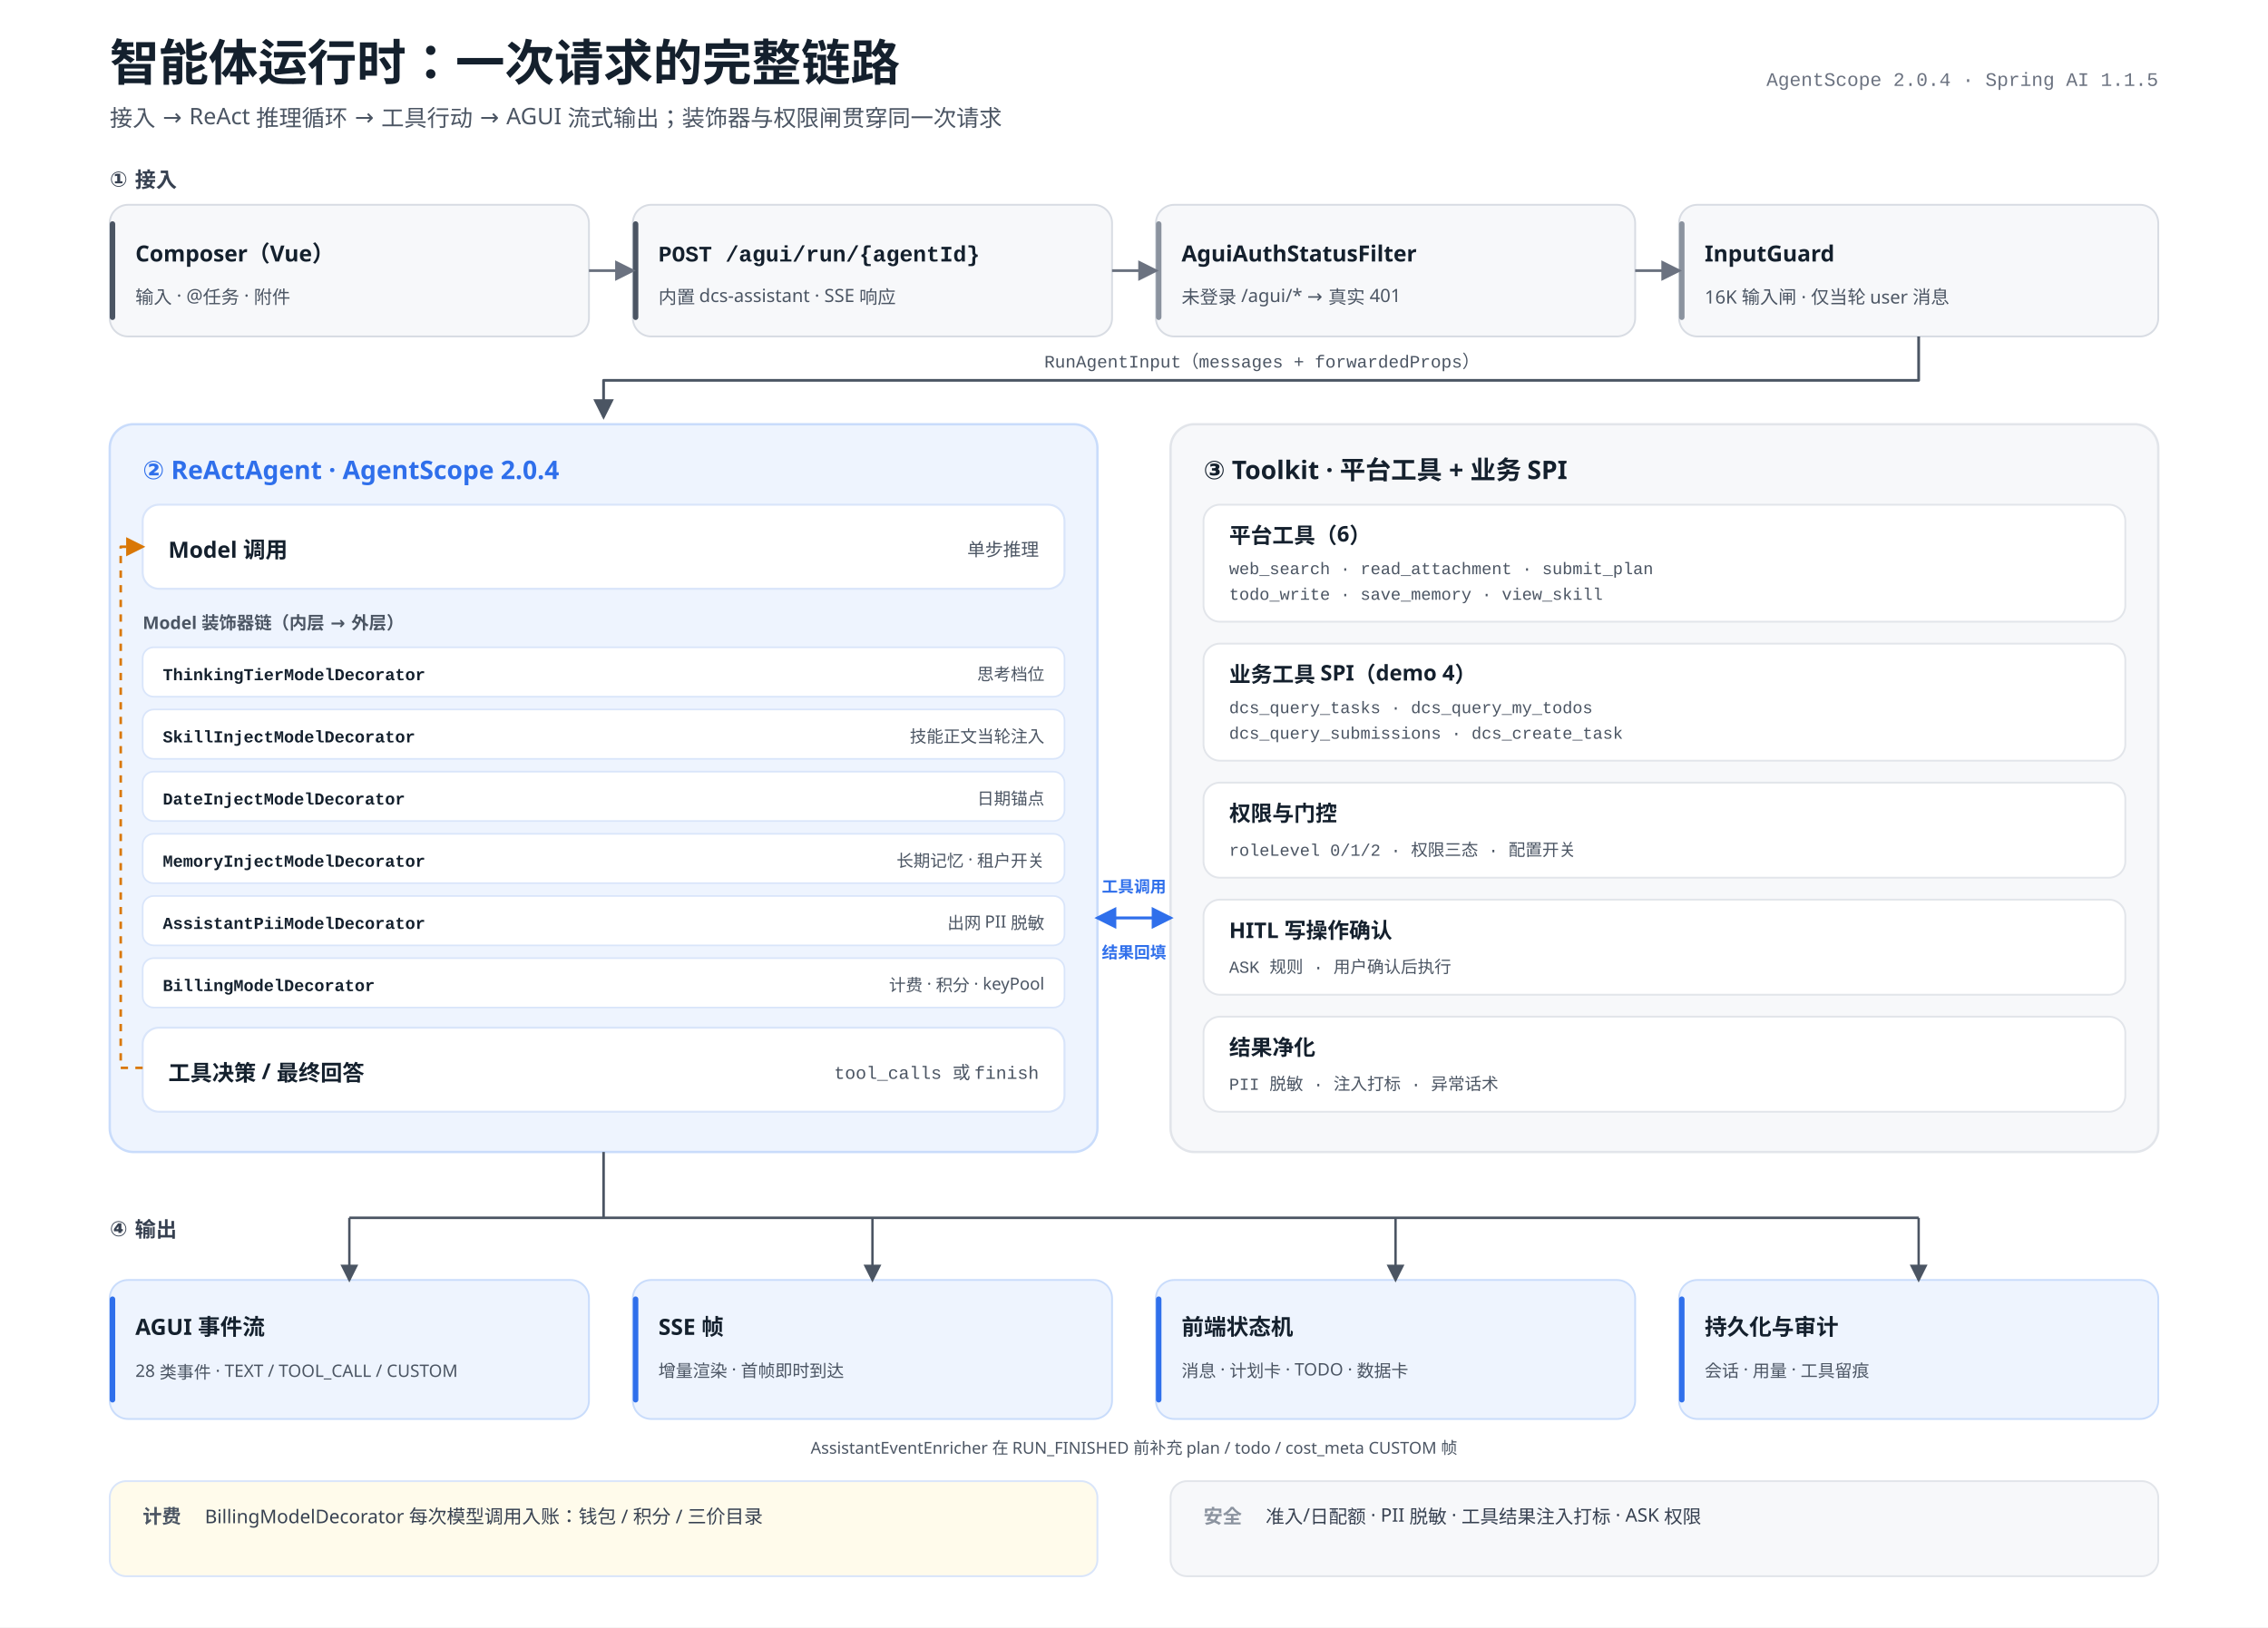
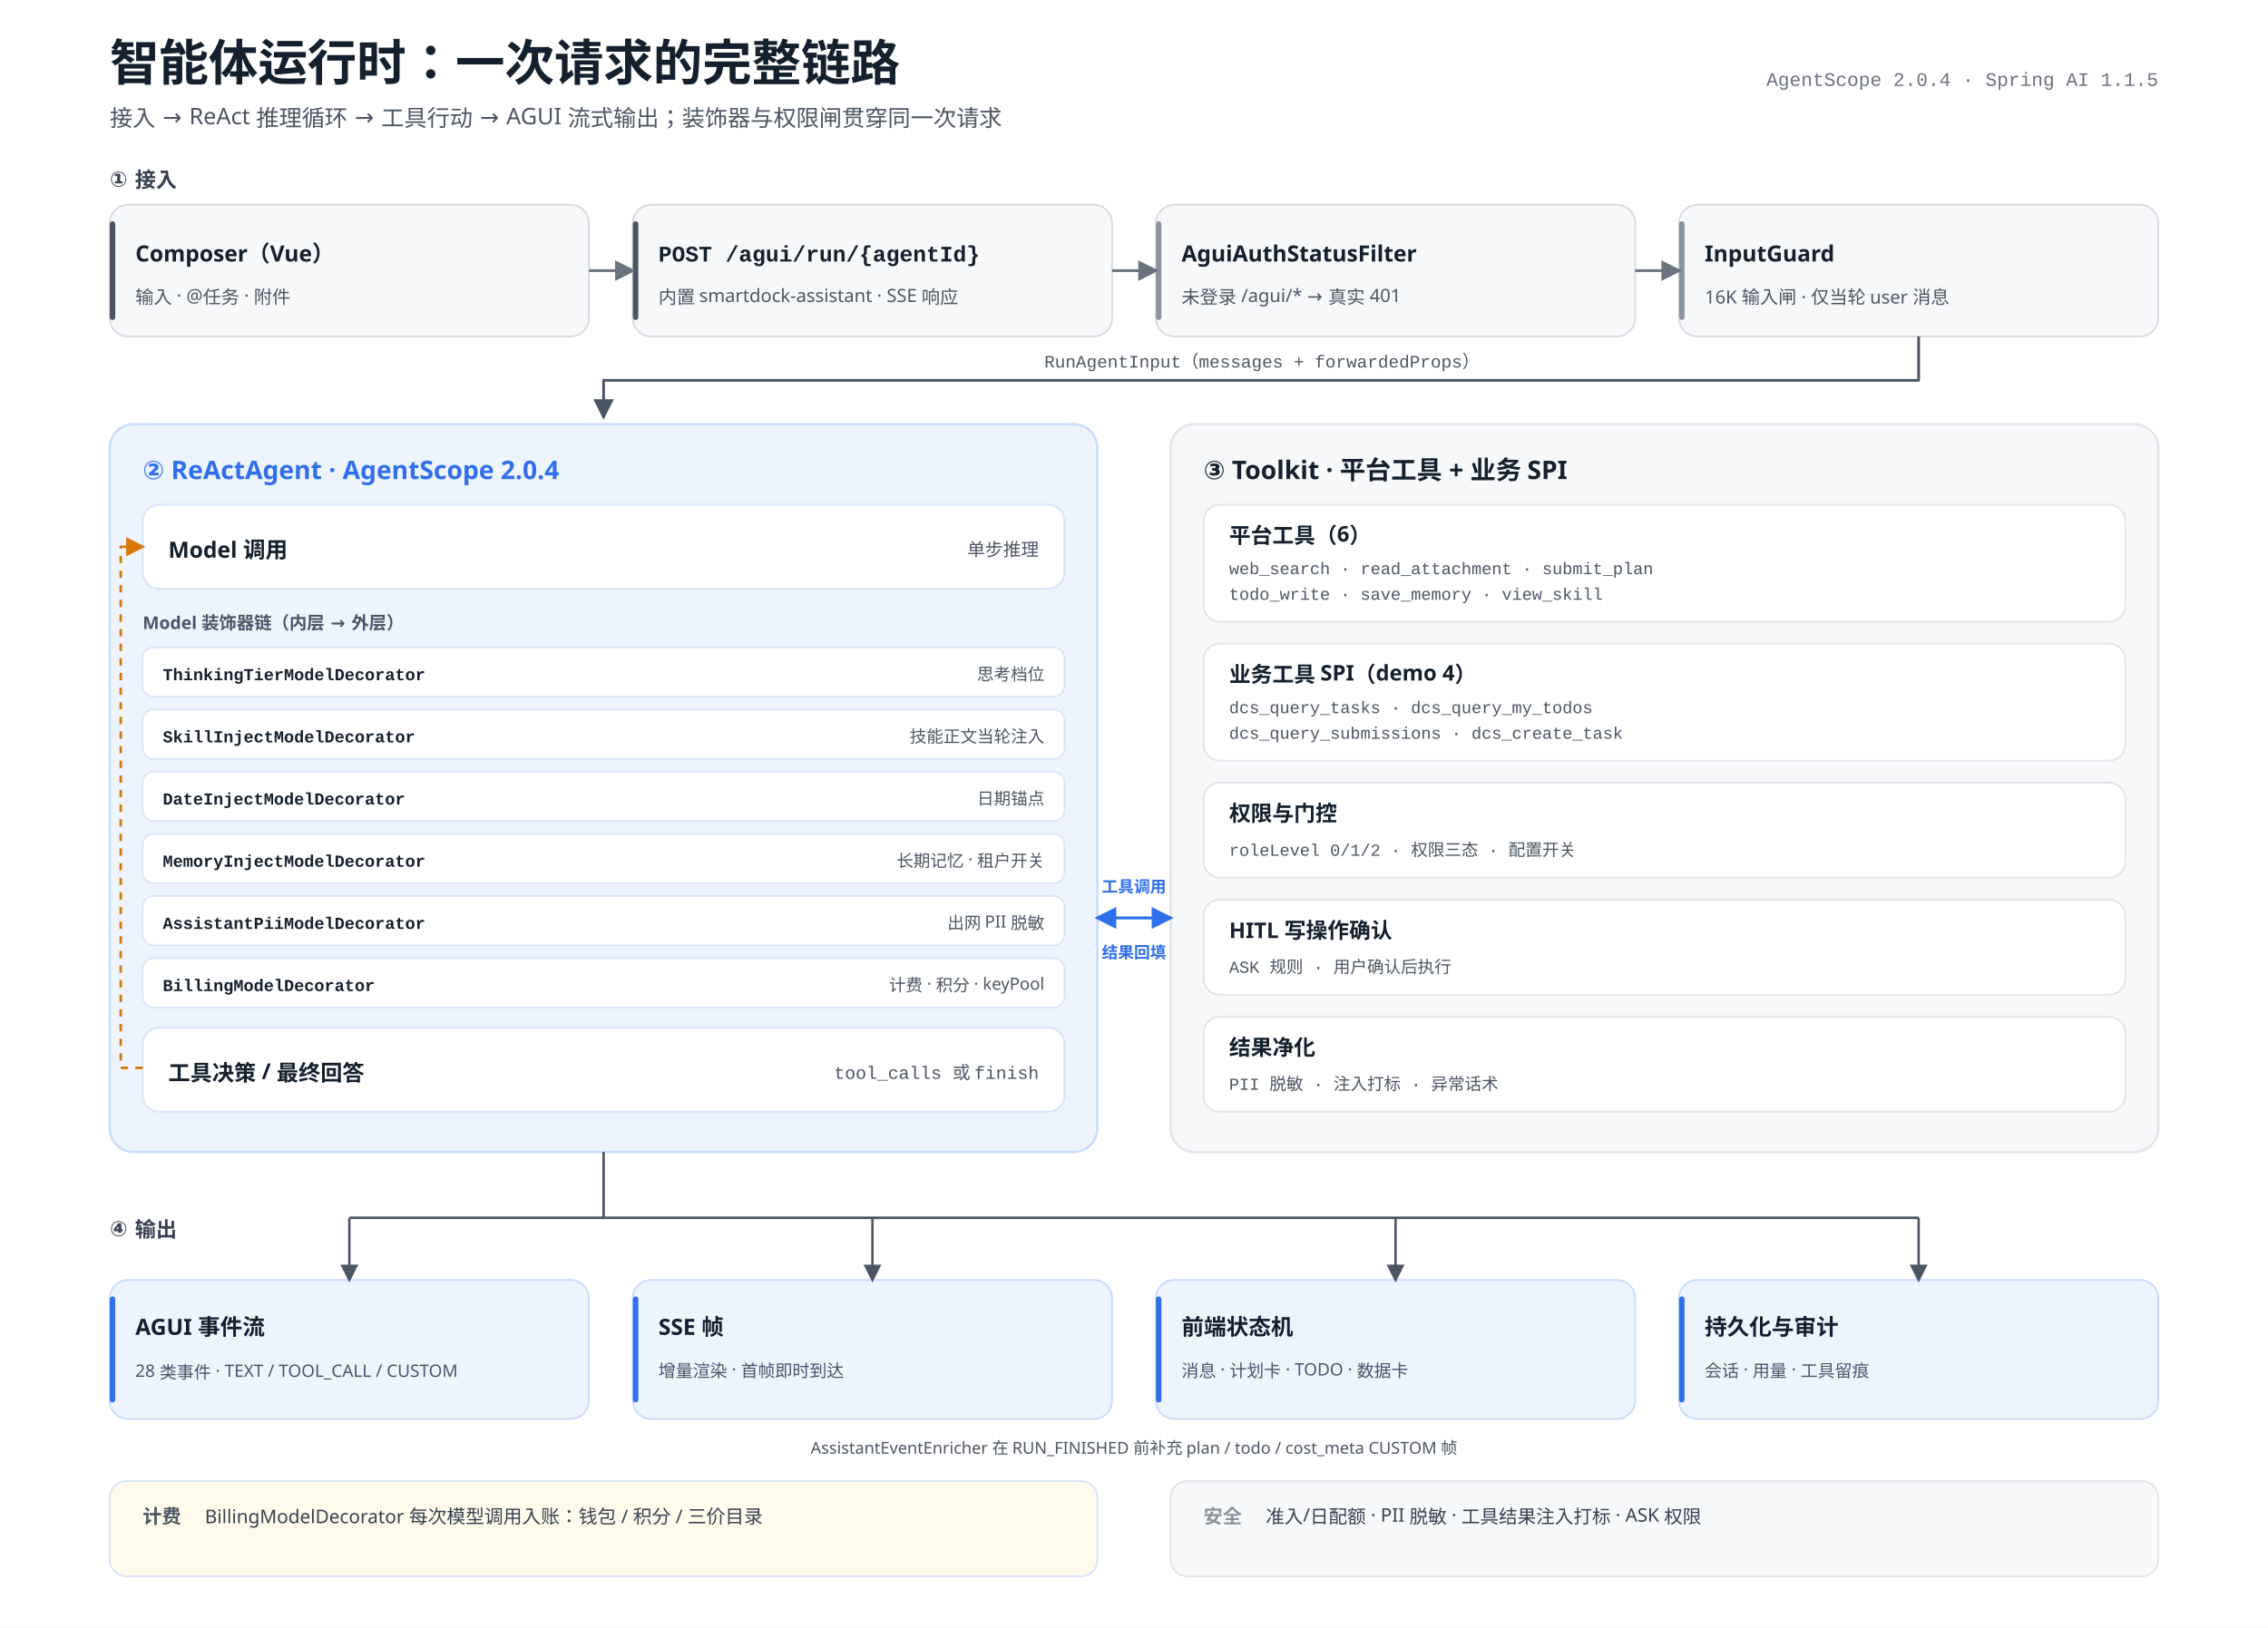
<svg xmlns="http://www.w3.org/2000/svg" width="1240" height="890" viewBox="0 0 1240 890" role="img" aria-label="智能体请求链路">
  <defs>
    <marker id="ar-94a3b8" viewBox="0 0 10 10" refX="8.6" refY="5" markerWidth="7.5" markerHeight="7.5" orient="auto-start-reverse">
      <path d="M 0 0 L 10 5 L 0 10 z" fill="#6b7280" />
    </marker>
    <marker id="ar-64748b" viewBox="0 0 10 10" refX="8.6" refY="5" markerWidth="7.5" markerHeight="7.5" orient="auto-start-reverse">
      <path d="M 0 0 L 10 5 L 0 10 z" fill="#4b5563" />
    </marker>
    <marker id="ar-475569" viewBox="0 0 10 10" refX="8.6" refY="5" markerWidth="7.5" markerHeight="7.5" orient="auto-start-reverse">
      <path d="M 0 0 L 10 5 L 0 10 z" fill="#374151" />
    </marker>
    <marker id="ar-0f766e" viewBox="0 0 10 10" refX="8.6" refY="5" markerWidth="7.5" markerHeight="7.5" orient="auto-start-reverse">
      <path d="M 0 0 L 10 5 L 0 10 z" fill="#0f766e" />
    </marker>
    <marker id="ar-0d9488" viewBox="0 0 10 10" refX="8.6" refY="5" markerWidth="7.5" markerHeight="7.5" orient="auto-start-reverse">
      <path d="M 0 0 L 10 5 L 0 10 z" fill="#0d9488" />
    </marker>
    <marker id="ar-d97706" viewBox="0 0 10 10" refX="8.6" refY="5" markerWidth="7.5" markerHeight="7.5" orient="auto-start-reverse">
      <path d="M 0 0 L 10 5 L 0 10 z" fill="#d97706" />
    </marker>
    <marker id="ar-b45309" viewBox="0 0 10 10" refX="8.6" refY="5" markerWidth="7.5" markerHeight="7.5" orient="auto-start-reverse">
      <path d="M 0 0 L 10 5 L 0 10 z" fill="#b45309" />
    </marker>
    <marker id="ar-1d4ed8" viewBox="0 0 10 10" refX="8.6" refY="5" markerWidth="7.5" markerHeight="7.5" orient="auto-start-reverse">
      <path d="M 0 0 L 10 5 L 0 10 z" fill="#2f6feb" />
    </marker>
    <marker id="ar-2563eb" viewBox="0 0 10 10" refX="8.6" refY="5" markerWidth="7.5" markerHeight="7.5" orient="auto-start-reverse">
      <path d="M 0 0 L 10 5 L 0 10 z" fill="#2f6feb" />
    </marker>
    <marker id="ar-6d28d9" viewBox="0 0 10 10" refX="8.6" refY="5" markerWidth="7.5" markerHeight="7.5" orient="auto-start-reverse">
      <path d="M 0 0 L 10 5 L 0 10 z" fill="#8b939f" />
    </marker>
    <marker id="ar-15803d" viewBox="0 0 10 10" refX="8.6" refY="5" markerWidth="7.5" markerHeight="7.5" orient="auto-start-reverse">
      <path d="M 0 0 L 10 5 L 0 10 z" fill="#8b939f" />
    </marker>
    <marker id="ar-cbd5e1" viewBox="0 0 10 10" refX="8.6" refY="5" markerWidth="7.5" markerHeight="7.5" orient="auto-start-reverse">
      <path d="M 0 0 L 10 5 L 0 10 z" fill="#d8dce3" />
    </marker>
    <marker id="ar-b91c1c" viewBox="0 0 10 10" refX="8.6" refY="5" markerWidth="7.5" markerHeight="7.5" orient="auto-start-reverse">
      <path d="M 0 0 L 10 5 L 0 10 z" fill="#b91c1c" />
    </marker>
    <pattern id="dots" width="24" height="24" patternUnits="userSpaceOnUse">
      <circle cx="1.2" cy="1.2" r="0.95" fill="#d8dce3" opacity="0.5" />
    </pattern>
    <filter id="soft" x="-12%" y="-12%" width="130%" height="135%">
      <feDropShadow dx="0" dy="2.5" stdDeviation="3.2" flood-color="#14202d" flood-opacity="0.09" />
    </filter>
  </defs>
  <rect x="0" y="0" width="1240" height="890" rx="0" fill="#ffffff" stroke="none" stroke-width="1.2" />
  <text x="60" y="44" font-family="'Noto Sans SC','Source Han Sans SC','PingFang SC','Microsoft YaHei','Hiragino Sans GB',sans-serif" font-size="27" fill="#14202d" font-weight="700" text-anchor="start">智能体运行时：一次请求的完整链路</text>
  <text x="60" y="69" font-family="'Noto Sans SC','Source Han Sans SC','PingFang SC','Microsoft YaHei','Hiragino Sans GB',sans-serif" font-size="12.5" fill="#4b5563" font-weight="400" text-anchor="start">接入 → ReAct 推理循环 → 工具行动 → AGUI 流式输出；装饰器与权限闸贯穿同一次请求</text>
  <text x="1180" y="47" font-family="'JetBrains Mono','SFMono-Regular',Consolas,'Liberation Mono','Courier New',monospace" font-size="10.5" fill="#6b7280" font-weight="400" text-anchor="end">AgentScope 2.0.4 · Spring AI 1.1.5</text>
  <text x="60" y="102" font-family="'Noto Sans SC','Source Han Sans SC','PingFang SC','Microsoft YaHei','Hiragino Sans GB',sans-serif" font-size="11.5" fill="#374151" font-weight="700" text-anchor="start">① 接入</text>
  <rect x="60" y="112" width="262" height="72" rx="10" fill="#f7f8fa" stroke="#d8dce3" stroke-width="1.0" />
  <rect x="60" y="121" width="3" height="54" rx="1.5" fill="#4b5563" stroke="none" stroke-width="1.2" />
  <text x="74" y="143" font-family="'Noto Sans SC','Source Han Sans SC','PingFang SC','Microsoft YaHei','Hiragino Sans GB',sans-serif" font-size="12.2" fill="#14202d" font-weight="600" text-anchor="start">Composer（Vue）</text>
  <text x="74" y="166" font-family="'Noto Sans SC','Source Han Sans SC','PingFang SC','Microsoft YaHei','Hiragino Sans GB',sans-serif" font-size="10.0" fill="#4b5563" font-weight="400" text-anchor="start">输入 · @任务 · 附件</text>
  <rect x="346" y="112" width="262" height="72" rx="10" fill="#f7f8fa" stroke="#d8dce3" stroke-width="1.0" />
  <rect x="346" y="121" width="3" height="54" rx="1.5" fill="#4b5563" stroke="none" stroke-width="1.2" />
  <text x="360" y="143" font-family="'JetBrains Mono','SFMono-Regular',Consolas,'Liberation Mono','Courier New',monospace" font-size="12.2" fill="#14202d" font-weight="600" text-anchor="start">POST /agui/run/{agentId}</text>
-   <text x="360" y="166" font-family="'Noto Sans SC','Source Han Sans SC','PingFang SC','Microsoft YaHei','Hiragino Sans GB',sans-serif" font-size="10.0" fill="#4b5563" font-weight="400" text-anchor="start">内置 dcs-assistant · SSE 响应</text>
+   <text x="360" y="166" font-family="'Noto Sans SC','Source Han Sans SC','PingFang SC','Microsoft YaHei','Hiragino Sans GB',sans-serif" font-size="10.0" fill="#4b5563" font-weight="400" text-anchor="start">内置 smartdock-assistant · SSE 响应</text>
  <rect x="632" y="112" width="262" height="72" rx="10" fill="#f7f8fa" stroke="#d8dce3" stroke-width="1.0" />
  <rect x="632" y="121" width="3" height="54" rx="1.5" fill="#8b939f" stroke="none" stroke-width="1.2" />
  <text x="646" y="143" font-family="'Noto Sans SC','Source Han Sans SC','PingFang SC','Microsoft YaHei','Hiragino Sans GB',sans-serif" font-size="12.2" fill="#14202d" font-weight="600" text-anchor="start">AguiAuthStatusFilter</text>
  <text x="646" y="166" font-family="'Noto Sans SC','Source Han Sans SC','PingFang SC','Microsoft YaHei','Hiragino Sans GB',sans-serif" font-size="10.0" fill="#4b5563" font-weight="400" text-anchor="start">未登录 /agui/* → 真实 401</text>
  <rect x="918" y="112" width="262" height="72" rx="10" fill="#f7f8fa" stroke="#d8dce3" stroke-width="1.0" />
  <rect x="918" y="121" width="3" height="54" rx="1.5" fill="#8b939f" stroke="none" stroke-width="1.2" />
  <text x="932" y="143" font-family="'Noto Sans SC','Source Han Sans SC','PingFang SC','Microsoft YaHei','Hiragino Sans GB',sans-serif" font-size="12.2" fill="#14202d" font-weight="600" text-anchor="start">InputGuard</text>
  <text x="932" y="166" font-family="'Noto Sans SC','Source Han Sans SC','PingFang SC','Microsoft YaHei','Hiragino Sans GB',sans-serif" font-size="10.0" fill="#4b5563" font-weight="400" text-anchor="start">16K 输入闸 · 仅当轮 user 消息</text>
  <line x1="322" y1="148" x2="346" y2="148" stroke="#6b7280" stroke-width="1.5" marker-end="url(#ar-94a3b8)" />
  <line x1="608" y1="148" x2="632" y2="148" stroke="#6b7280" stroke-width="1.5" marker-end="url(#ar-94a3b8)" />
  <line x1="894" y1="148" x2="918" y2="148" stroke="#6b7280" stroke-width="1.5" marker-end="url(#ar-94a3b8)" />
  <path d="M1049 184 L1049 208 L330 208 L330 228" fill="none" stroke="#4b5563" stroke-width="1.5" stroke-linejoin="round" marker-end="url(#ar-64748b)" />
  <text x="690" y="201" font-family="'JetBrains Mono','SFMono-Regular',Consolas,'Liberation Mono','Courier New',monospace" font-size="9.6" fill="#4b5563" font-weight="400" text-anchor="middle">RunAgentInput（messages + forwardedProps）</text>
  <rect x="60" y="232" width="540" height="398" rx="13" fill="#eef4fe" stroke="#c9dcfb" stroke-width="1.3" />
  <text x="78" y="262" font-family="'Noto Sans SC','Source Han Sans SC','PingFang SC','Microsoft YaHei','Hiragino Sans GB',sans-serif" font-size="14" fill="#2f6feb" font-weight="700" text-anchor="start">② ReActAgent · AgentScope 2.0.4</text>
  <rect x="78" y="276" width="504" height="46" rx="9" fill="#ffffff" stroke="#d9e5fa" stroke-width="1.1" />
  <text x="92" y="305" font-family="'Noto Sans SC','Source Han Sans SC','PingFang SC','Microsoft YaHei','Hiragino Sans GB',sans-serif" font-size="12.2" fill="#14202d" font-weight="600" text-anchor="start">Model 调用</text>
  <text x="568" y="304" font-family="'Noto Sans SC','Source Han Sans SC','PingFang SC','Microsoft YaHei','Hiragino Sans GB',sans-serif" font-size="9.8" fill="#4b5563" font-weight="400" text-anchor="end">单步推理</text>
  <text x="78" y="344" font-family="'Noto Sans SC','Source Han Sans SC','PingFang SC','Microsoft YaHei','Hiragino Sans GB',sans-serif" font-size="9.6" fill="#4b5563" font-weight="600" text-anchor="start">Model 装饰器链（内层 → 外层）</text>
  <rect x="78" y="354" width="504" height="27" rx="6" fill="#ffffff" stroke="#d9e5fa" stroke-width="0.9" />
  <text x="89" y="372" font-family="'JetBrains Mono','SFMono-Regular',Consolas,'Liberation Mono','Courier New',monospace" font-size="9.2" fill="#14202d" font-weight="600" text-anchor="start">ThinkingTierModelDecorator</text>
  <text x="571" y="372" font-family="'Noto Sans SC','Source Han Sans SC','PingFang SC','Microsoft YaHei','Hiragino Sans GB',sans-serif" font-size="9.2" fill="#4b5563" font-weight="400" text-anchor="end">思考档位</text>
  <rect x="78" y="388" width="504" height="27" rx="6" fill="#ffffff" stroke="#d9e5fa" stroke-width="0.9" />
  <text x="89" y="406" font-family="'JetBrains Mono','SFMono-Regular',Consolas,'Liberation Mono','Courier New',monospace" font-size="9.2" fill="#14202d" font-weight="600" text-anchor="start">SkillInjectModelDecorator</text>
  <text x="571" y="406" font-family="'Noto Sans SC','Source Han Sans SC','PingFang SC','Microsoft YaHei','Hiragino Sans GB',sans-serif" font-size="9.2" fill="#4b5563" font-weight="400" text-anchor="end">技能正文当轮注入</text>
  <rect x="78" y="422" width="504" height="27" rx="6" fill="#ffffff" stroke="#d9e5fa" stroke-width="0.9" />
  <text x="89" y="440" font-family="'JetBrains Mono','SFMono-Regular',Consolas,'Liberation Mono','Courier New',monospace" font-size="9.2" fill="#14202d" font-weight="600" text-anchor="start">DateInjectModelDecorator</text>
  <text x="571" y="440" font-family="'Noto Sans SC','Source Han Sans SC','PingFang SC','Microsoft YaHei','Hiragino Sans GB',sans-serif" font-size="9.2" fill="#4b5563" font-weight="400" text-anchor="end">日期锚点</text>
  <rect x="78" y="456" width="504" height="27" rx="6" fill="#ffffff" stroke="#d9e5fa" stroke-width="0.9" />
  <text x="89" y="474" font-family="'JetBrains Mono','SFMono-Regular',Consolas,'Liberation Mono','Courier New',monospace" font-size="9.2" fill="#14202d" font-weight="600" text-anchor="start">MemoryInjectModelDecorator</text>
  <text x="571" y="474" font-family="'Noto Sans SC','Source Han Sans SC','PingFang SC','Microsoft YaHei','Hiragino Sans GB',sans-serif" font-size="9.2" fill="#4b5563" font-weight="400" text-anchor="end">长期记忆 · 租户开关</text>
  <rect x="78" y="490" width="504" height="27" rx="6" fill="#ffffff" stroke="#d9e5fa" stroke-width="0.9" />
  <text x="89" y="508" font-family="'JetBrains Mono','SFMono-Regular',Consolas,'Liberation Mono','Courier New',monospace" font-size="9.2" fill="#14202d" font-weight="600" text-anchor="start">AssistantPiiModelDecorator</text>
  <text x="571" y="508" font-family="'Noto Sans SC','Source Han Sans SC','PingFang SC','Microsoft YaHei','Hiragino Sans GB',sans-serif" font-size="9.2" fill="#4b5563" font-weight="400" text-anchor="end">出网 PII 脱敏</text>
  <rect x="78" y="524" width="504" height="27" rx="6" fill="#ffffff" stroke="#d9e5fa" stroke-width="0.9" />
  <text x="89" y="542" font-family="'JetBrains Mono','SFMono-Regular',Consolas,'Liberation Mono','Courier New',monospace" font-size="9.2" fill="#14202d" font-weight="600" text-anchor="start">BillingModelDecorator</text>
  <text x="571" y="542" font-family="'Noto Sans SC','Source Han Sans SC','PingFang SC','Microsoft YaHei','Hiragino Sans GB',sans-serif" font-size="9.2" fill="#4b5563" font-weight="400" text-anchor="end">计费 · 积分 · keyPool</text>
  <rect x="78" y="562" width="504" height="46" rx="9" fill="#ffffff" stroke="#d9e5fa" stroke-width="1.1" />
  <text x="92" y="591" font-family="'Noto Sans SC','Source Han Sans SC','PingFang SC','Microsoft YaHei','Hiragino Sans GB',sans-serif" font-size="12.0" fill="#14202d" font-weight="600" text-anchor="start">工具决策 / 最终回答</text>
  <text x="568" y="590" font-family="'JetBrains Mono','SFMono-Regular',Consolas,'Liberation Mono','Courier New',monospace" font-size="9.8" fill="#4b5563" font-weight="400" text-anchor="end">tool_calls 或 finish</text>
  <path d="M78 584 L66 584 L66 299 L78 299" fill="none" stroke="#d97706" stroke-width="1.4" stroke-linejoin="round" stroke-dasharray="4 4" marker-end="url(#ar-d97706)" />
  <rect x="640" y="232" width="540" height="398" rx="13" fill="#f7f8fa" stroke="#e2e5ea" stroke-width="1.3" />
  <text x="658" y="262" font-family="'Noto Sans SC','Source Han Sans SC','PingFang SC','Microsoft YaHei','Hiragino Sans GB',sans-serif" font-size="14" fill="#14202d" font-weight="700" text-anchor="start">③ Toolkit · 平台工具 + 业务 SPI</text>
  <rect x="658" y="276" width="504" height="64" rx="9" fill="#ffffff" stroke="#e2e5ea" stroke-width="1.0" />
  <text x="672" y="297" font-family="'Noto Sans SC','Source Han Sans SC','PingFang SC','Microsoft YaHei','Hiragino Sans GB',sans-serif" font-size="11.8" fill="#14202d" font-weight="600" text-anchor="start">平台工具（6）</text>
  <text x="672" y="314" font-family="'JetBrains Mono','SFMono-Regular',Consolas,'Liberation Mono','Courier New',monospace" font-size="9.2" fill="#4b5563" font-weight="400" text-anchor="start">web_search · read_attachment · submit_plan</text>
  <text x="672" y="328" font-family="'JetBrains Mono','SFMono-Regular',Consolas,'Liberation Mono','Courier New',monospace" font-size="9.2" fill="#4b5563" font-weight="400" text-anchor="start">todo_write · save_memory · view_skill</text>
  <rect x="658" y="352" width="504" height="64" rx="9" fill="#ffffff" stroke="#e2e5ea" stroke-width="1.0" />
  <text x="672" y="373" font-family="'Noto Sans SC','Source Han Sans SC','PingFang SC','Microsoft YaHei','Hiragino Sans GB',sans-serif" font-size="11.8" fill="#14202d" font-weight="600" text-anchor="start">业务工具 SPI（demo 4）</text>
  <text x="672" y="390" font-family="'JetBrains Mono','SFMono-Regular',Consolas,'Liberation Mono','Courier New',monospace" font-size="9.2" fill="#4b5563" font-weight="400" text-anchor="start">dcs_query_tasks · dcs_query_my_todos</text>
  <text x="672" y="404" font-family="'JetBrains Mono','SFMono-Regular',Consolas,'Liberation Mono','Courier New',monospace" font-size="9.2" fill="#4b5563" font-weight="400" text-anchor="start">dcs_query_submissions · dcs_create_task</text>
  <rect x="658" y="428" width="504" height="52" rx="9" fill="#ffffff" stroke="#e2e5ea" stroke-width="1.0" />
  <text x="672" y="449" font-family="'Noto Sans SC','Source Han Sans SC','PingFang SC','Microsoft YaHei','Hiragino Sans GB',sans-serif" font-size="11.8" fill="#14202d" font-weight="600" text-anchor="start">权限与门控</text>
  <text x="672" y="468" font-family="'JetBrains Mono','SFMono-Regular',Consolas,'Liberation Mono','Courier New',monospace" font-size="9.2" fill="#4b5563" font-weight="400" text-anchor="start">roleLevel 0/1/2 · 权限三态 · 配置开关</text>
  <rect x="658" y="492" width="504" height="52" rx="9" fill="#ffffff" stroke="#e2e5ea" stroke-width="1.0" />
  <text x="672" y="513" font-family="'Noto Sans SC','Source Han Sans SC','PingFang SC','Microsoft YaHei','Hiragino Sans GB',sans-serif" font-size="11.8" fill="#14202d" font-weight="600" text-anchor="start">HITL 写操作确认</text>
  <text x="672" y="532" font-family="'JetBrains Mono','SFMono-Regular',Consolas,'Liberation Mono','Courier New',monospace" font-size="9.2" fill="#4b5563" font-weight="400" text-anchor="start">ASK 规则 · 用户确认后执行</text>
  <rect x="658" y="556" width="504" height="52" rx="9" fill="#ffffff" stroke="#e2e5ea" stroke-width="1.0" />
  <text x="672" y="577" font-family="'Noto Sans SC','Source Han Sans SC','PingFang SC','Microsoft YaHei','Hiragino Sans GB',sans-serif" font-size="11.8" fill="#14202d" font-weight="600" text-anchor="start">结果净化</text>
  <text x="672" y="596" font-family="'JetBrains Mono','SFMono-Regular',Consolas,'Liberation Mono','Courier New',monospace" font-size="9.2" fill="#4b5563" font-weight="400" text-anchor="start">PII 脱敏 · 注入打标 · 异常话术</text>
  <line x1="600" y1="502" x2="640" y2="502" stroke="#2f6feb" stroke-width="1.6" marker-end="url(#ar-2563eb)" marker-start="url(#ar-2563eb)" />
  <text x="620" y="488" font-family="'Noto Sans SC','Source Han Sans SC','PingFang SC','Microsoft YaHei','Hiragino Sans GB',sans-serif" font-size="8.8" fill="#2f6feb" font-weight="600" text-anchor="middle">工具调用</text>
  <text x="620" y="524" font-family="'Noto Sans SC','Source Han Sans SC','PingFang SC','Microsoft YaHei','Hiragino Sans GB',sans-serif" font-size="8.8" fill="#2f6feb" font-weight="600" text-anchor="middle">结果回填</text>
  <text x="60" y="676" font-family="'Noto Sans SC','Source Han Sans SC','PingFang SC','Microsoft YaHei','Hiragino Sans GB',sans-serif" font-size="11.5" fill="#374151" font-weight="700" text-anchor="start">④ 输出</text>
  <path d="M330 630 L330 666 M191 666 L1049 666" fill="none" stroke="#4b5563" stroke-width="1.4" stroke-linejoin="round" />
  <rect x="60" y="700" width="262" height="76" rx="10" fill="#eef4fe" stroke="#c9dcfb" stroke-width="1.0" />
  <rect x="60" y="709" width="3" height="58" rx="1.5" fill="#2f6feb" stroke="none" stroke-width="1.2" />
  <text x="74" y="730" font-family="'Noto Sans SC','Source Han Sans SC','PingFang SC','Microsoft YaHei','Hiragino Sans GB',sans-serif" font-size="12.2" fill="#14202d" font-weight="600" text-anchor="start">AGUI 事件流</text>
  <text x="74" y="753" font-family="'Noto Sans SC','Source Han Sans SC','PingFang SC','Microsoft YaHei','Hiragino Sans GB',sans-serif" font-size="9.4" fill="#4b5563" font-weight="400" text-anchor="start">28 类事件 · TEXT / TOOL_CALL / CUSTOM</text>
  <line x1="191" y1="666" x2="191" y2="700" stroke="#4b5563" stroke-width="1.3" marker-end="url(#ar-64748b)" />
  <rect x="346" y="700" width="262" height="76" rx="10" fill="#eef4fe" stroke="#c9dcfb" stroke-width="1.0" />
  <rect x="346" y="709" width="3" height="58" rx="1.5" fill="#2f6feb" stroke="none" stroke-width="1.2" />
  <text x="360" y="730" font-family="'Noto Sans SC','Source Han Sans SC','PingFang SC','Microsoft YaHei','Hiragino Sans GB',sans-serif" font-size="12.2" fill="#14202d" font-weight="600" text-anchor="start">SSE 帧</text>
  <text x="360" y="753" font-family="'Noto Sans SC','Source Han Sans SC','PingFang SC','Microsoft YaHei','Hiragino Sans GB',sans-serif" font-size="9.4" fill="#4b5563" font-weight="400" text-anchor="start">增量渲染 · 首帧即时到达</text>
  <line x1="477" y1="666" x2="477" y2="700" stroke="#4b5563" stroke-width="1.3" marker-end="url(#ar-64748b)" />
  <rect x="632" y="700" width="262" height="76" rx="10" fill="#eef4fe" stroke="#c9dcfb" stroke-width="1.0" />
  <rect x="632" y="709" width="3" height="58" rx="1.5" fill="#2f6feb" stroke="none" stroke-width="1.2" />
  <text x="646" y="730" font-family="'Noto Sans SC','Source Han Sans SC','PingFang SC','Microsoft YaHei','Hiragino Sans GB',sans-serif" font-size="12.2" fill="#14202d" font-weight="600" text-anchor="start">前端状态机</text>
  <text x="646" y="753" font-family="'Noto Sans SC','Source Han Sans SC','PingFang SC','Microsoft YaHei','Hiragino Sans GB',sans-serif" font-size="9.4" fill="#4b5563" font-weight="400" text-anchor="start">消息 · 计划卡 · TODO · 数据卡</text>
  <line x1="763" y1="666" x2="763" y2="700" stroke="#4b5563" stroke-width="1.3" marker-end="url(#ar-64748b)" />
  <rect x="918" y="700" width="262" height="76" rx="10" fill="#eef4fe" stroke="#c9dcfb" stroke-width="1.0" />
  <rect x="918" y="709" width="3" height="58" rx="1.5" fill="#2f6feb" stroke="none" stroke-width="1.2" />
  <text x="932" y="730" font-family="'Noto Sans SC','Source Han Sans SC','PingFang SC','Microsoft YaHei','Hiragino Sans GB',sans-serif" font-size="12.2" fill="#14202d" font-weight="600" text-anchor="start">持久化与审计</text>
  <text x="932" y="753" font-family="'Noto Sans SC','Source Han Sans SC','PingFang SC','Microsoft YaHei','Hiragino Sans GB',sans-serif" font-size="9.4" fill="#4b5563" font-weight="400" text-anchor="start">会话 · 用量 · 工具留痕</text>
  <line x1="1049" y1="666" x2="1049" y2="700" stroke="#4b5563" stroke-width="1.3" marker-end="url(#ar-64748b)" />
  <rect x="60" y="810" width="540" height="52" rx="9" fill="#fffbeb" stroke="#d9e5fa" stroke-width="1.0" />
  <text x="78" y="833" font-family="'Noto Sans SC','Source Han Sans SC','PingFang SC','Microsoft YaHei','Hiragino Sans GB',sans-serif" font-size="10.5" fill="#4b5563" font-weight="700" text-anchor="start">计费</text>
  <text x="112" y="833" font-family="'Noto Sans SC','Source Han Sans SC','PingFang SC','Microsoft YaHei','Hiragino Sans GB',sans-serif" font-size="10.3" fill="#374151" font-weight="400" text-anchor="start">BillingModelDecorator 每次模型调用入账：钱包 / 积分 / 三价目录</text>
  <rect x="640" y="810" width="540" height="52" rx="9" fill="#f7f8fa" stroke="#e2e5ea" stroke-width="1.0" />
  <text x="658" y="833" font-family="'Noto Sans SC','Source Han Sans SC','PingFang SC','Microsoft YaHei','Hiragino Sans GB',sans-serif" font-size="10.5" fill="#8b939f" font-weight="700" text-anchor="start">安全</text>
  <text x="692" y="833" font-family="'Noto Sans SC','Source Han Sans SC','PingFang SC','Microsoft YaHei','Hiragino Sans GB',sans-serif" font-size="10.2" fill="#374151" font-weight="400" text-anchor="start">准入/日配额 · PII 脱敏 · 工具结果注入打标 · ASK 权限</text>
  <text x="620" y="795" font-family="'Noto Sans SC','Source Han Sans SC','PingFang SC','Microsoft YaHei','Hiragino Sans GB',sans-serif" font-size="9.0" fill="#4b5563" font-weight="400" text-anchor="middle">AssistantEventEnricher 在 RUN_FINISHED 前补充 plan / todo / cost_meta CUSTOM 帧</text>
</svg>
